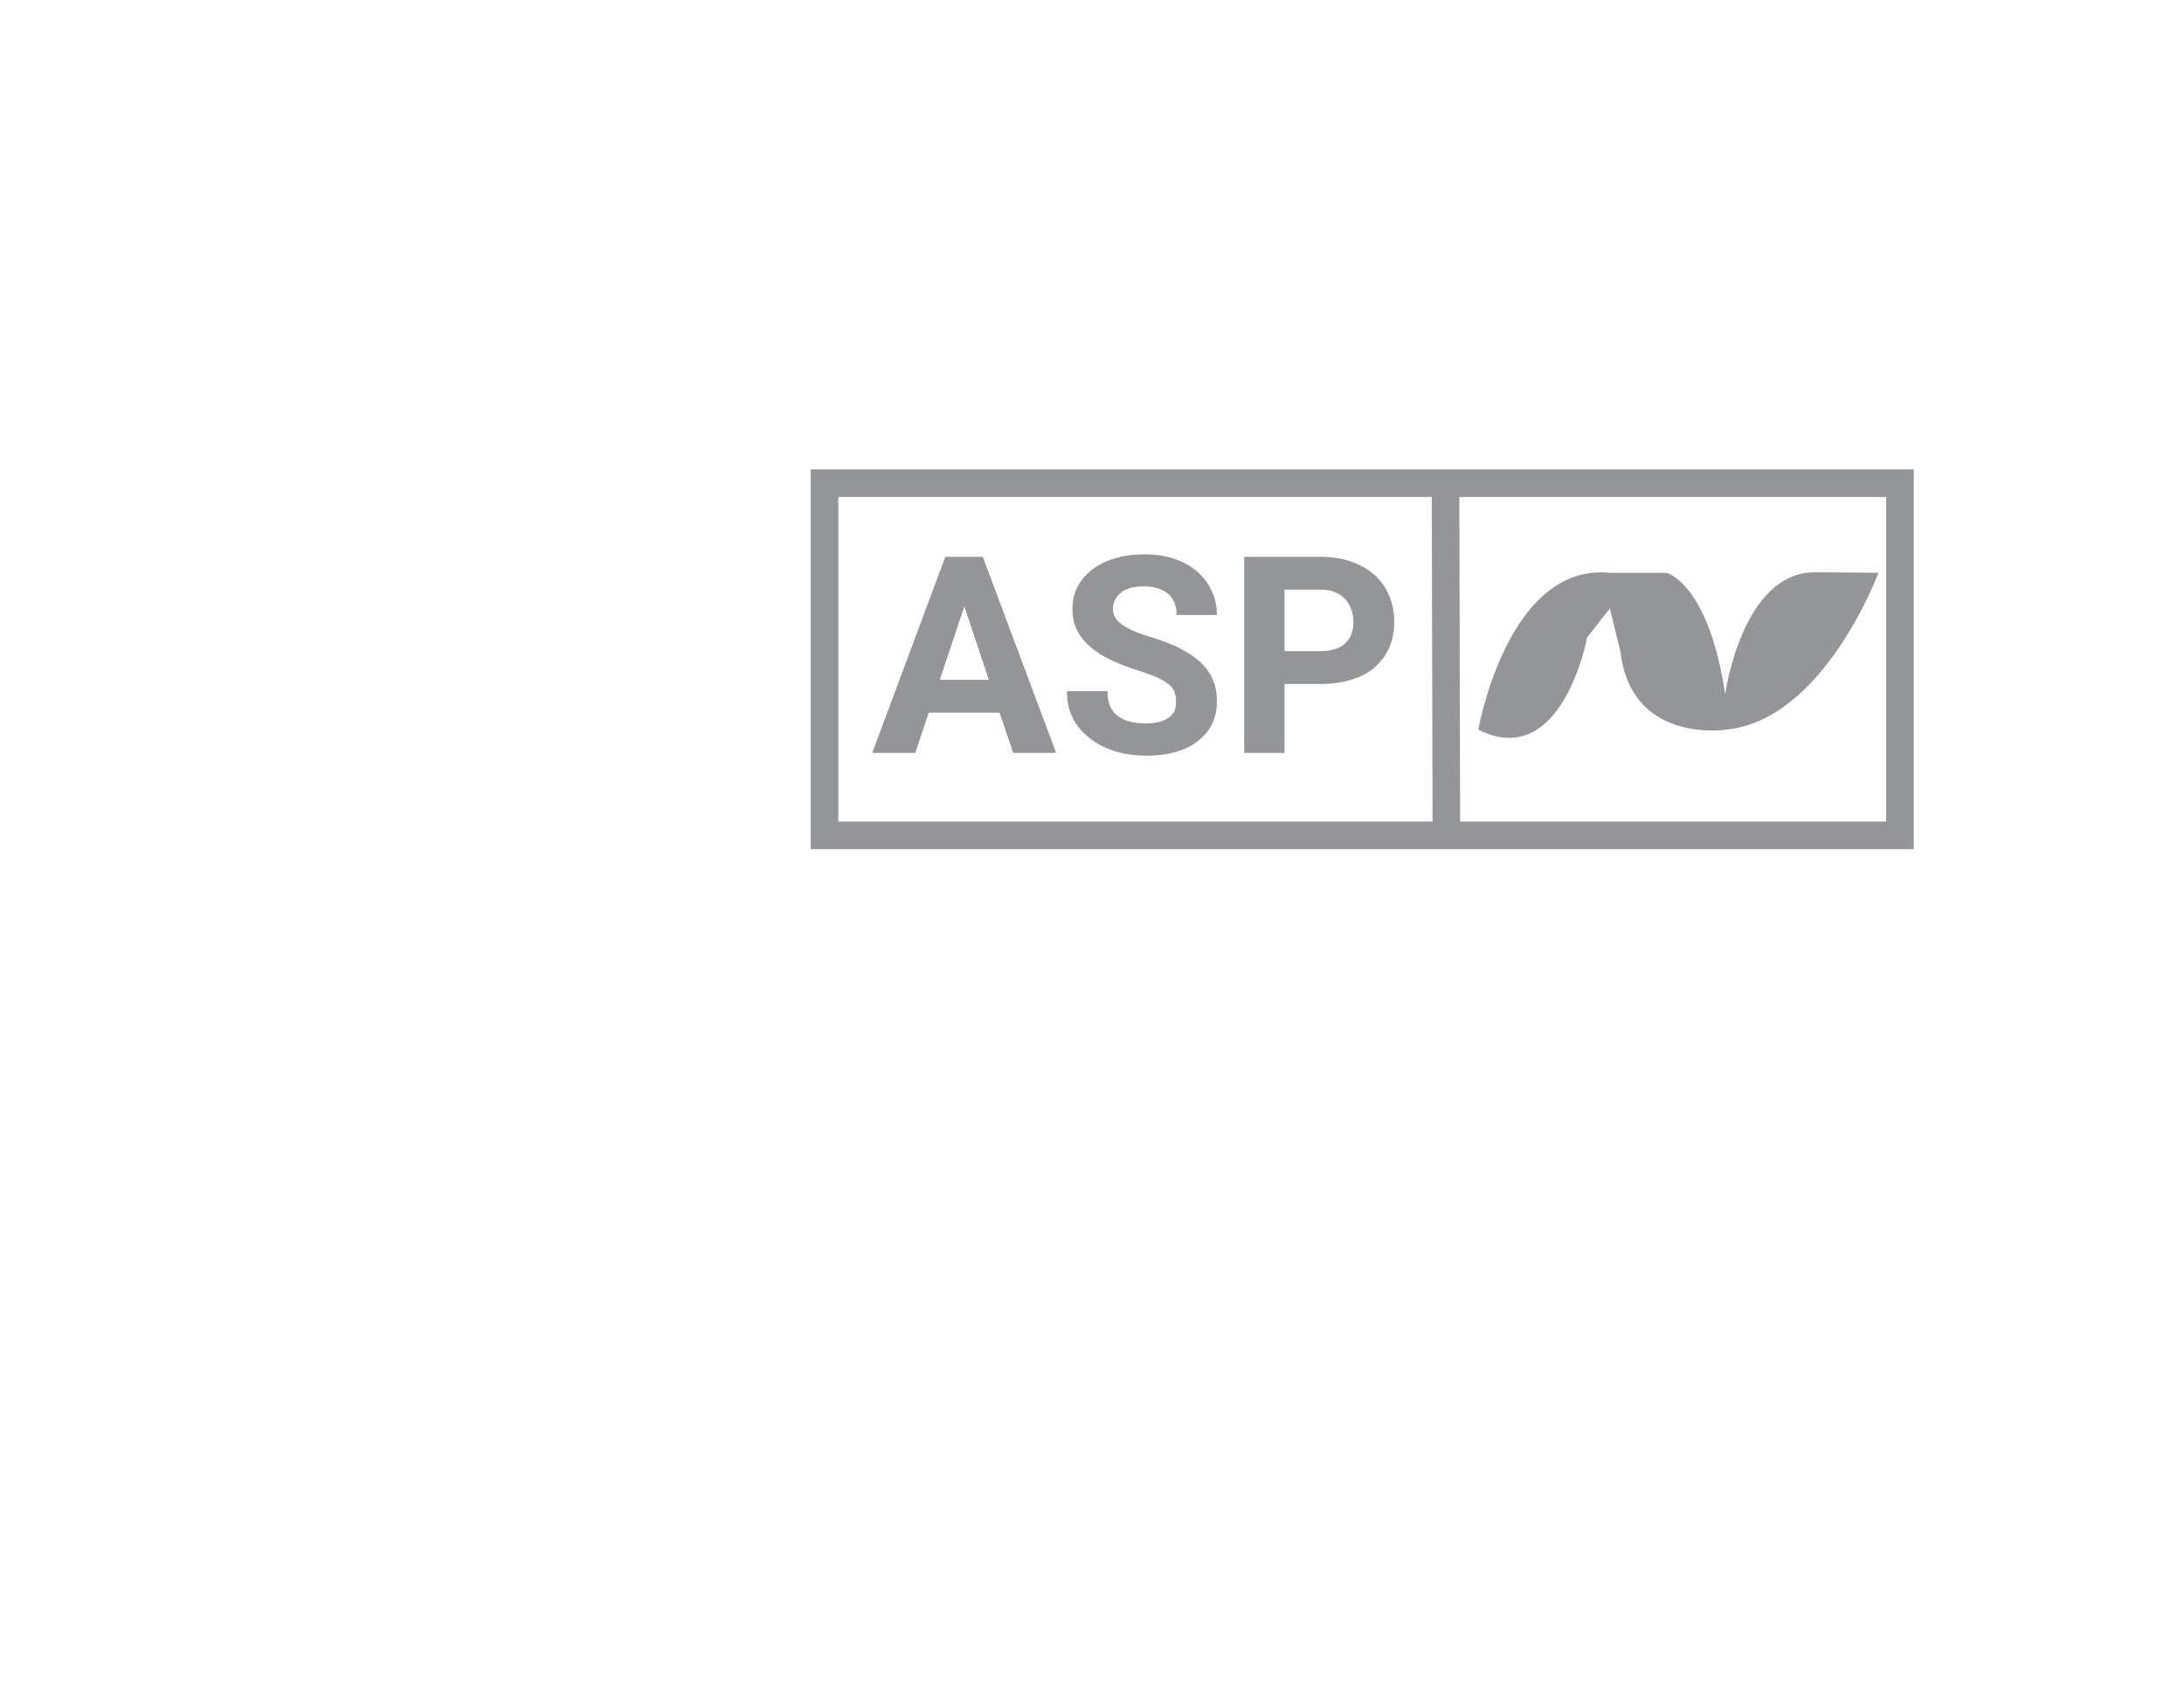
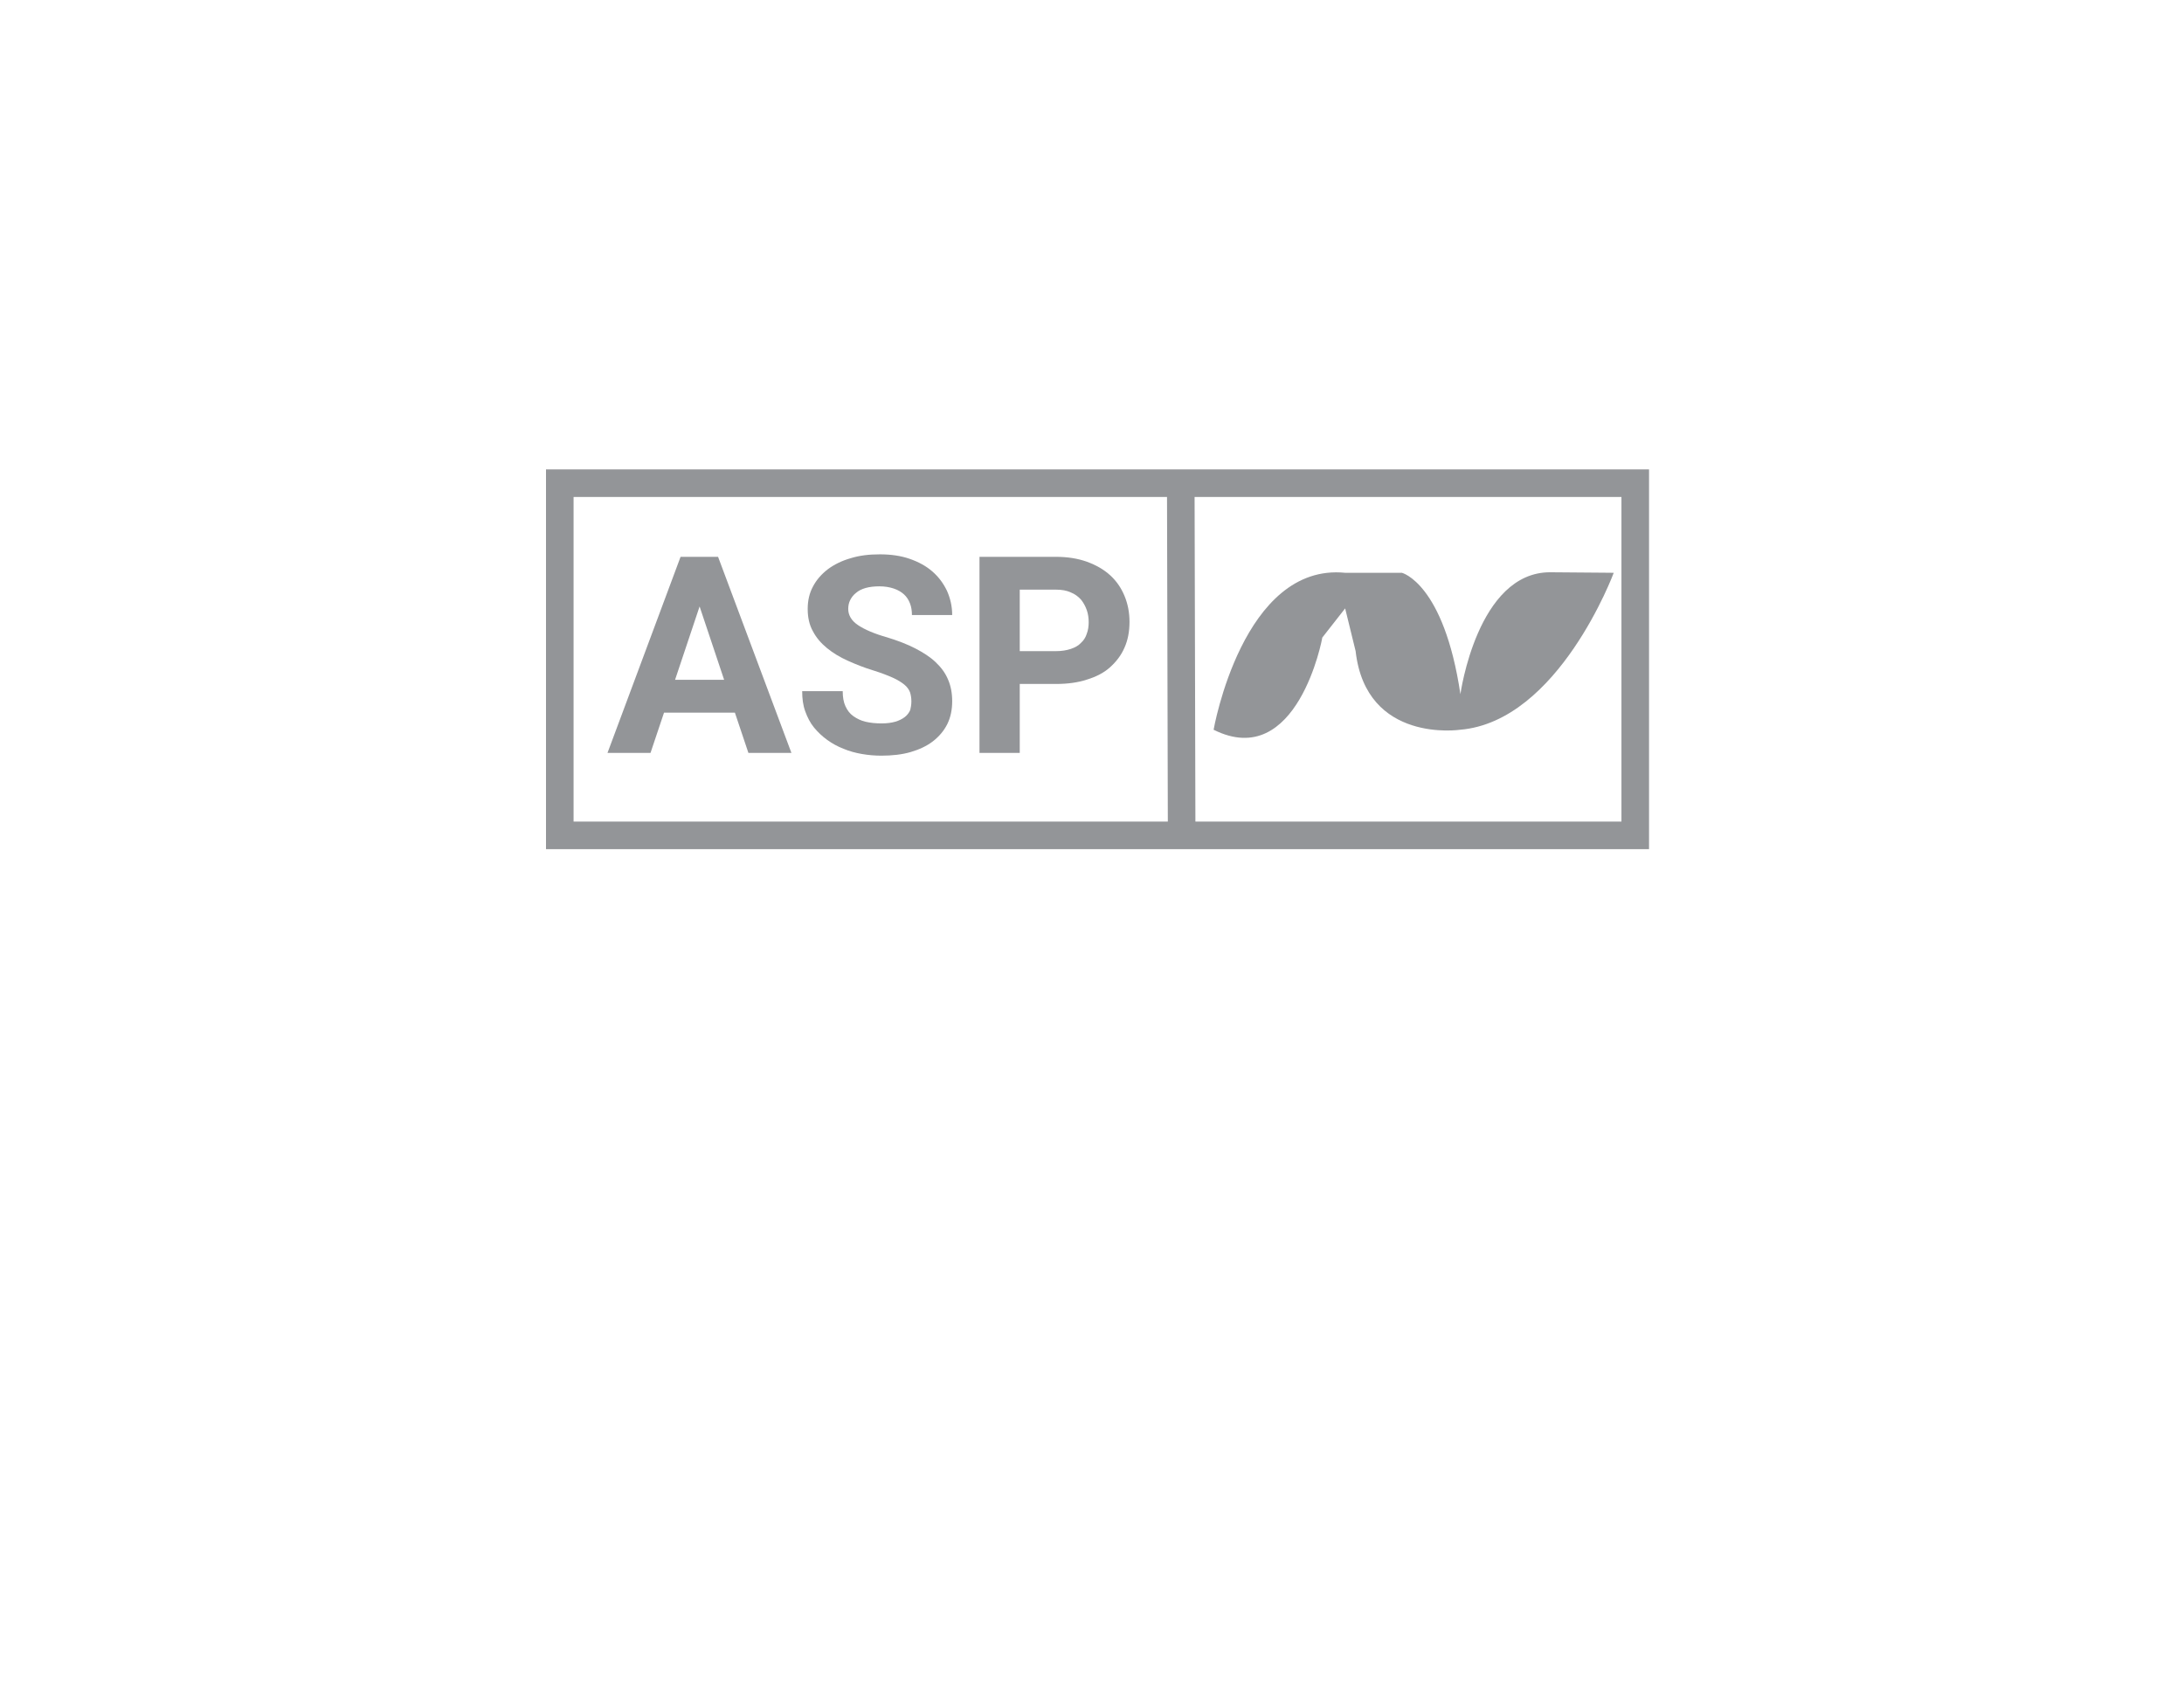
<svg xmlns="http://www.w3.org/2000/svg" version="1.1" id="Layer_1" x="0px" y="0px" viewBox="0 0 792 612" style="enable-background:new 0 0 792 612;" xml:space="preserve">
  <style type="text/css">
	.st0{fill:none;}
	.st1{fill:#939598;}
	.st2{fill:none;stroke:#939598;stroke-width:10;stroke-miterlimit:10;}
</style>
  <g>
-     <rect x="316" y="198" class="st0" width="198" height="86" />
-     <path class="st1" d="M362.5,258.4h-25.7l-4.9,14.6h-15.6l26.5-71.1h13.6L383,273h-15.6L362.5,258.4z M340.8,246.5h17.8l-8.9-26.6   L340.8,246.5z" />
-     <path class="st1" d="M426.5,254.3c0-1.2-0.2-2.4-0.5-3.3c-0.4-1-1-1.9-2.1-2.8c-1-0.8-2.4-1.7-4.2-2.5c-1.8-0.8-4.1-1.7-7-2.6   c-3.3-1-6.3-2.2-9.2-3.5c-2.9-1.3-5.4-2.8-7.6-4.6c-2.2-1.8-3.9-3.8-5.1-6.1c-1.3-2.3-1.9-5-1.9-8.1c0-3,0.6-5.7,1.9-8.1   c1.3-2.5,3.1-4.5,5.4-6.3c2.3-1.7,5.1-3.1,8.3-4c3.2-1,6.7-1.4,10.6-1.4c3.9,0,7.5,0.5,10.7,1.6c3.2,1.1,6,2.6,8.3,4.6s4,4.3,5.3,7   s1.9,5.6,1.9,8.8h-14.6c0-1.5-0.2-2.9-0.7-4.2s-1.2-2.4-2.2-3.3c-1-0.9-2.2-1.6-3.7-2.1c-1.5-0.5-3.2-0.8-5.2-0.8   c-1.9,0-3.6,0.2-5,0.6c-1.4,0.4-2.6,1-3.5,1.8c-0.9,0.7-1.6,1.6-2.1,2.6c-0.5,1-0.7,2.1-0.7,3.2c0,2.3,1.2,4.3,3.6,5.9   c2.4,1.6,5.9,3.1,10.5,4.4c3.9,1.2,7.3,2.5,10.2,4s5.4,3.1,7.4,5s3.5,3.9,4.5,6.3c1,2.3,1.5,4.9,1.5,7.9c0,3.1-0.6,5.9-1.8,8.3   s-3,4.5-5.2,6.2c-2.2,1.7-5,3-8.1,3.9s-6.7,1.3-10.6,1.3c-2.3,0-4.7-0.2-7-0.6s-4.6-1-6.7-1.9c-2.1-0.8-4.1-1.9-5.9-3.2   s-3.4-2.8-4.8-4.5c-1.4-1.7-2.4-3.7-3.2-5.9c-0.8-2.2-1.1-4.6-1.1-7.3h14.7c0,2.1,0.3,4,1,5.5c0.7,1.5,1.6,2.7,2.9,3.6   s2.7,1.6,4.4,2c1.7,0.4,3.6,0.6,5.8,0.6c1.9,0,3.5-0.2,4.9-0.6c1.4-0.4,2.6-1,3.5-1.7c0.9-0.7,1.6-1.6,2-2.6   C426.3,256.6,426.5,255.5,426.5,254.3z" />
-     <path class="st1" d="M465.8,248v25h-14.6v-71.1h27.7c4.2,0,8,0.6,11.3,1.8s6.1,2.8,8.4,4.9s4,4.6,5.2,7.5s1.8,6,1.8,9.4   c0,3.5-0.6,6.6-1.8,9.3c-1.2,2.8-3,5.1-5.2,7.1s-5.1,3.5-8.4,4.5c-3.3,1.1-7.1,1.6-11.3,1.6H465.8z M465.8,236.1h13.1   c2.1,0,3.9-0.3,5.4-0.8c1.5-0.5,2.8-1.2,3.7-2.2s1.7-2,2.1-3.3c0.5-1.3,0.7-2.7,0.7-4.2c0-1.5-0.2-3-0.7-4.4s-1.2-2.7-2.1-3.8   c-1-1.1-2.2-2-3.7-2.6c-1.5-0.7-3.3-1-5.4-1h-13.1V236.1z" />
+     <rect x="220" y="198" class="st0" width="198" height="86" />
+     <path class="st1" d="M266.5,258.4h-25.7l-4.9,14.6h-15.6l26.5-71.1h13.6L287,273h-15.6L266.5,258.4z M244.8,246.5h17.8l-8.9-26.6   L244.8,246.5z" />
+     <path class="st1" d="M330.5,254.3c0-1.2-0.2-2.4-0.5-3.3c-0.4-1-1-1.9-2.1-2.8c-1-0.8-2.4-1.7-4.2-2.5c-1.8-0.8-4.1-1.7-7-2.6   c-3.3-1-6.3-2.2-9.2-3.5c-2.9-1.3-5.4-2.8-7.6-4.6c-2.2-1.8-3.9-3.8-5.1-6.1c-1.3-2.3-1.9-5-1.9-8.1c0-3,0.6-5.7,1.9-8.1   c1.3-2.5,3.1-4.5,5.4-6.3c2.3-1.7,5.1-3.1,8.3-4c3.2-1,6.7-1.4,10.6-1.4c3.9,0,7.5,0.5,10.7,1.6c3.2,1.1,6,2.6,8.3,4.6   c2.3,2,4,4.3,5.3,7c1.2,2.7,1.9,5.6,1.9,8.8h-14.6c0-1.5-0.2-2.9-0.7-4.2c-0.5-1.3-1.2-2.4-2.2-3.3c-1-0.9-2.2-1.6-3.7-2.1   c-1.5-0.5-3.2-0.8-5.2-0.8c-1.9,0-3.6,0.2-5,0.6c-1.4,0.4-2.6,1-3.5,1.8c-0.9,0.7-1.6,1.6-2.1,2.6c-0.5,1-0.7,2.1-0.7,3.2   c0,2.3,1.2,4.3,3.6,5.9c2.4,1.6,5.9,3.1,10.5,4.4c3.9,1.2,7.3,2.5,10.2,4c2.9,1.5,5.4,3.1,7.4,5c2,1.9,3.5,3.9,4.5,6.3   c1,2.3,1.5,4.9,1.5,7.9c0,3.1-0.6,5.9-1.8,8.3s-3,4.5-5.2,6.2c-2.2,1.7-5,3-8.1,3.9s-6.7,1.3-10.6,1.3c-2.3,0-4.7-0.2-7-0.6   s-4.6-1-6.7-1.9c-2.1-0.8-4.1-1.9-5.9-3.2c-1.8-1.3-3.4-2.8-4.8-4.5c-1.4-1.7-2.4-3.7-3.2-5.9c-0.8-2.2-1.1-4.6-1.1-7.3h14.7   c0,2.1,0.3,4,1,5.5c0.7,1.5,1.6,2.7,2.9,3.6s2.7,1.6,4.4,2c1.7,0.4,3.6,0.6,5.8,0.6c1.9,0,3.5-0.2,4.9-0.6c1.4-0.4,2.6-1,3.5-1.7   c0.9-0.7,1.6-1.6,2-2.6C330.3,256.6,330.5,255.5,330.5,254.3z" />
+     <path class="st1" d="M369.8,248v25h-14.6v-71.1h27.7c4.2,0,8,0.6,11.3,1.8c3.3,1.2,6.1,2.8,8.4,4.9s4,4.6,5.2,7.5s1.8,6,1.8,9.4   c0,3.5-0.6,6.6-1.8,9.3c-1.2,2.8-3,5.1-5.2,7.1s-5.1,3.5-8.4,4.5c-3.3,1.1-7.1,1.6-11.3,1.6H369.8z M369.8,236.1h13.1   c2.1,0,3.9-0.3,5.4-0.8c1.5-0.5,2.8-1.2,3.7-2.2c1-0.9,1.7-2,2.1-3.3c0.5-1.3,0.7-2.7,0.7-4.2c0-1.5-0.2-3-0.7-4.4   c-0.5-1.4-1.2-2.7-2.1-3.8c-1-1.1-2.2-2-3.7-2.6c-1.5-0.7-3.3-1-5.4-1h-13.1V236.1z" />
  </g>
-   <rect x="299" y="175.2" class="st2" width="390" height="127.7" />
-   <line class="st2" x1="524.2" y1="178.2" x2="524.5" y2="299.3" />
-   <path class="st1" d="M536.1,264.6c0,0,10.6-60.7,47.8-56.9h20.5c0,0,15.2,3.8,21.2,44c0,0,6.1-44.3,32.6-44.2  c26.5,0.2,23,0.2,23,0.2s-20,53.9-55.7,56.9c0,0-34.1,5.1-37.9-28.5l-3.8-15.5l-8.3,10.6C575.6,231.2,566.5,279.8,536.1,264.6z" />
+   <rect x="203" y="175.2" class="st2" width="390" height="127.7" />
+   <line class="st2" x1="428.2" y1="178.2" x2="428.5" y2="299.3" />
+   <path class="st1" d="M440.1,264.6c0,0,10.6-60.7,47.8-56.9h20.5c0,0,15.2,3.8,21.2,44c0,0,6.1-44.3,32.6-44.2  c26.5,0.2,23,0.2,23,0.2s-20,53.9-55.7,56.9c0,0-34.1,5.1-37.9-28.5l-3.8-15.5l-8.3,10.6C479.6,231.2,470.5,279.8,440.1,264.6z" />
  <g>
</g>
  <g>
</g>
  <g>
</g>
  <g>
</g>
  <g>
</g>
  <g>
</g>
</svg>
